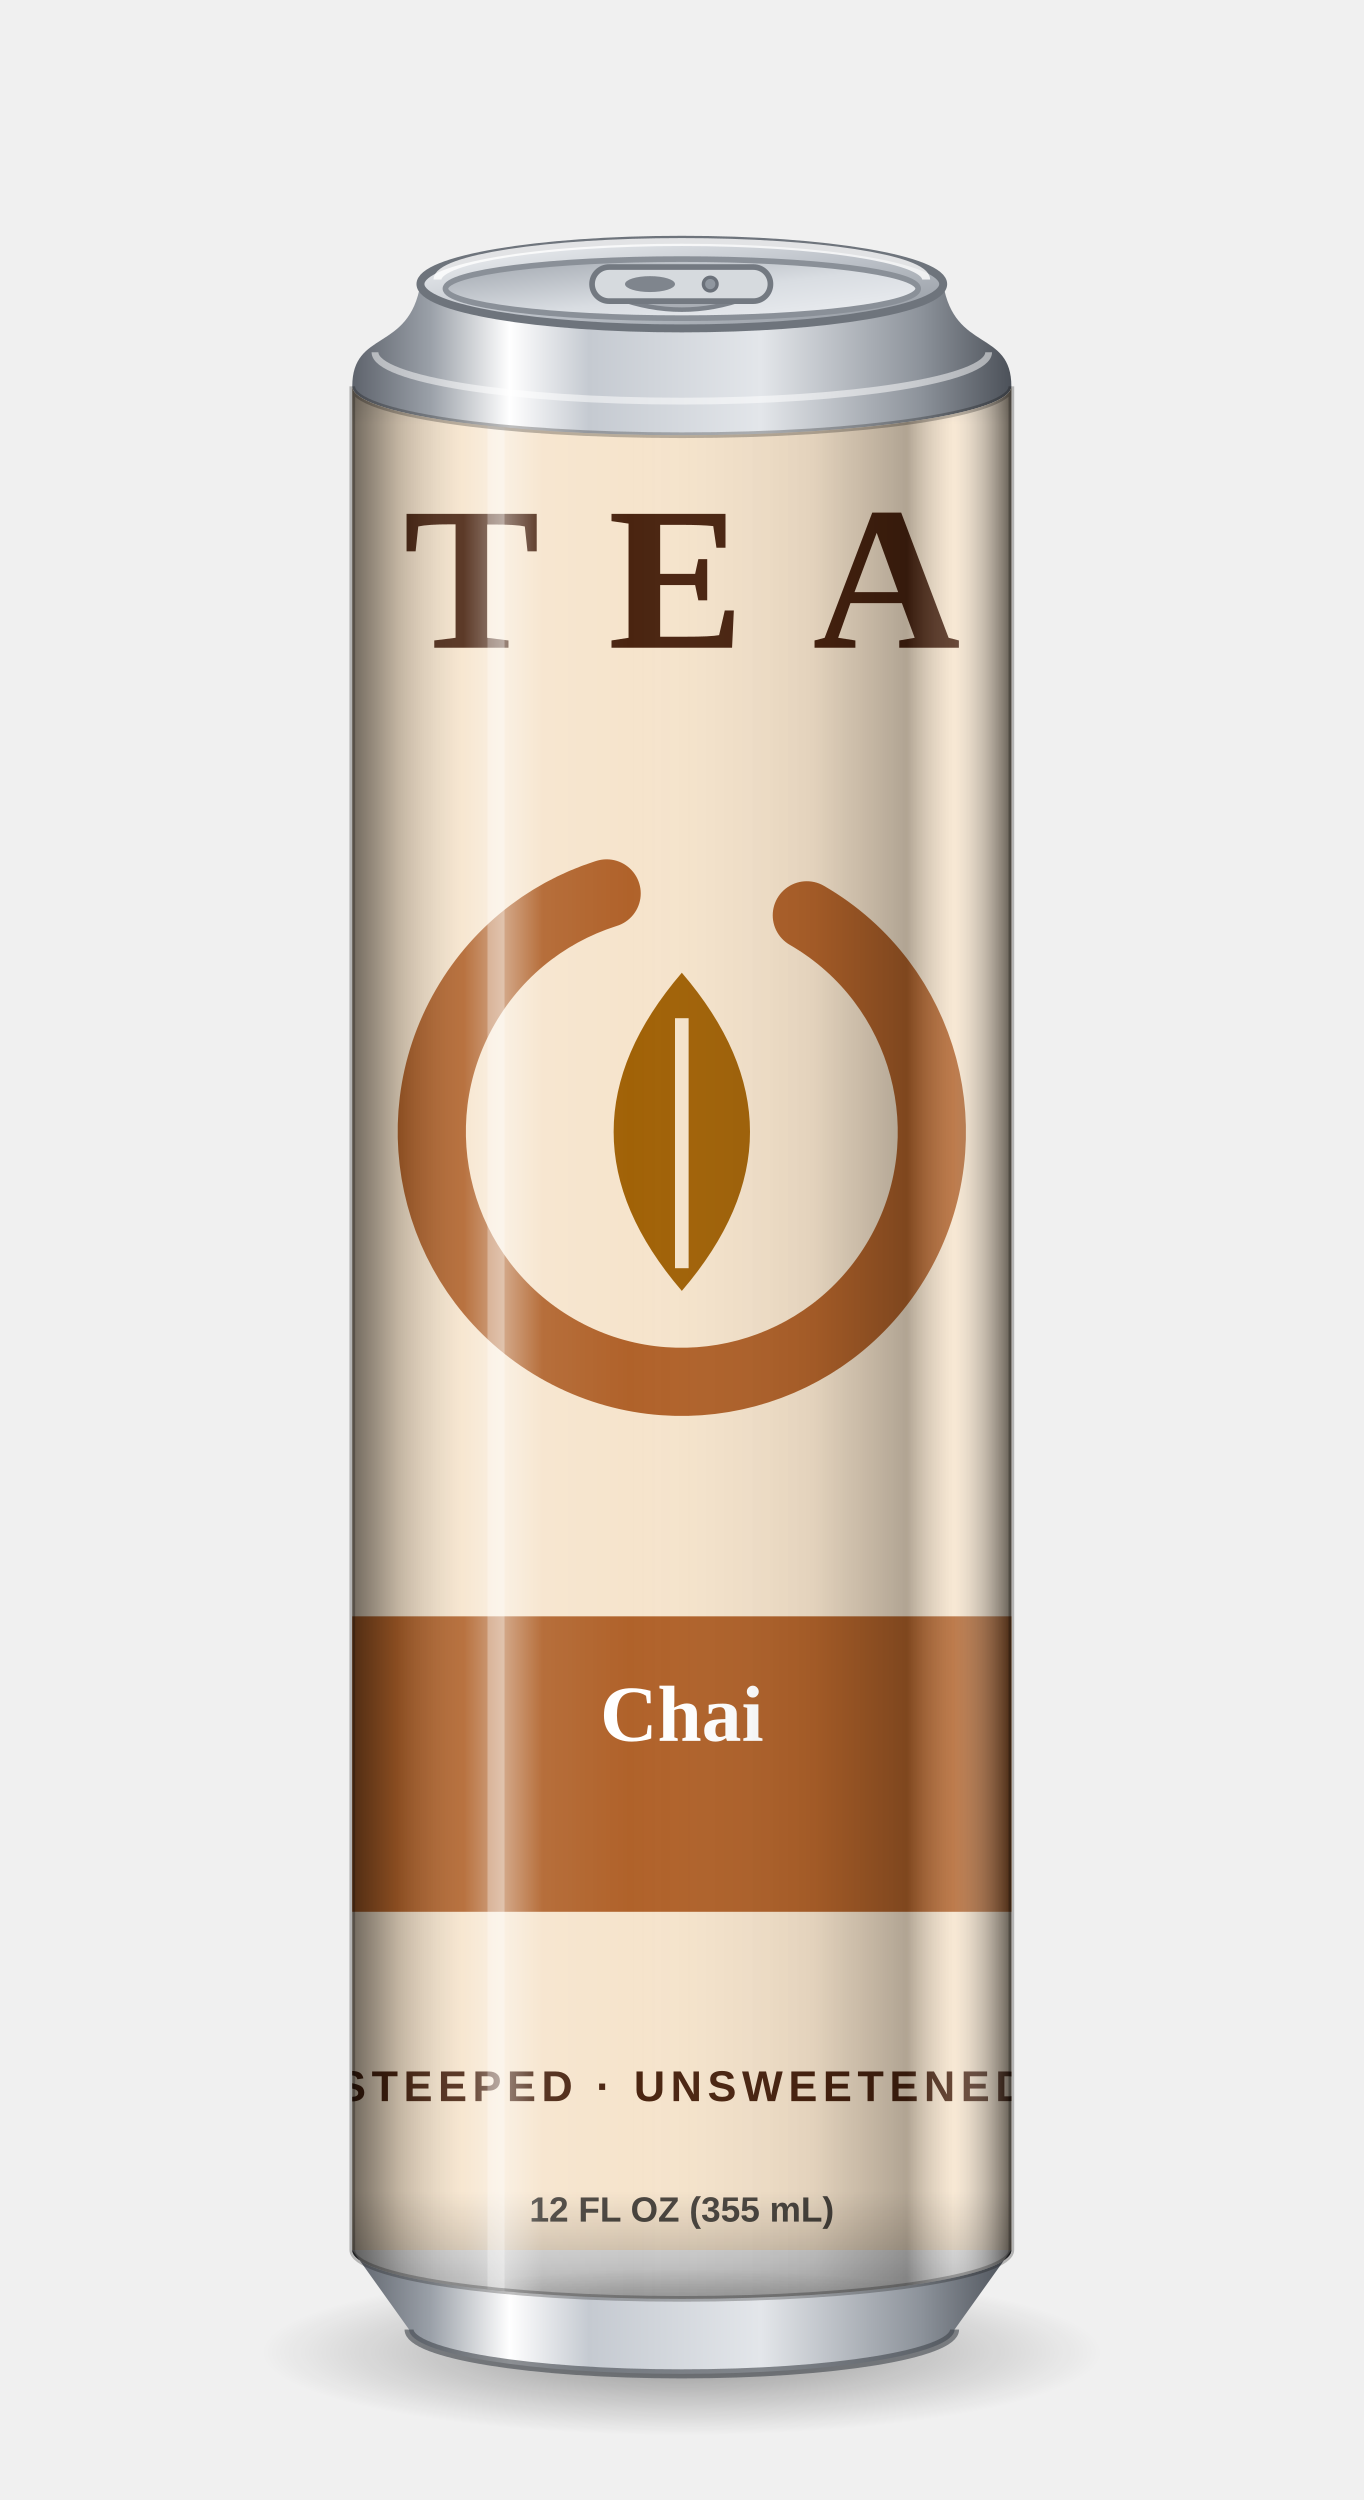
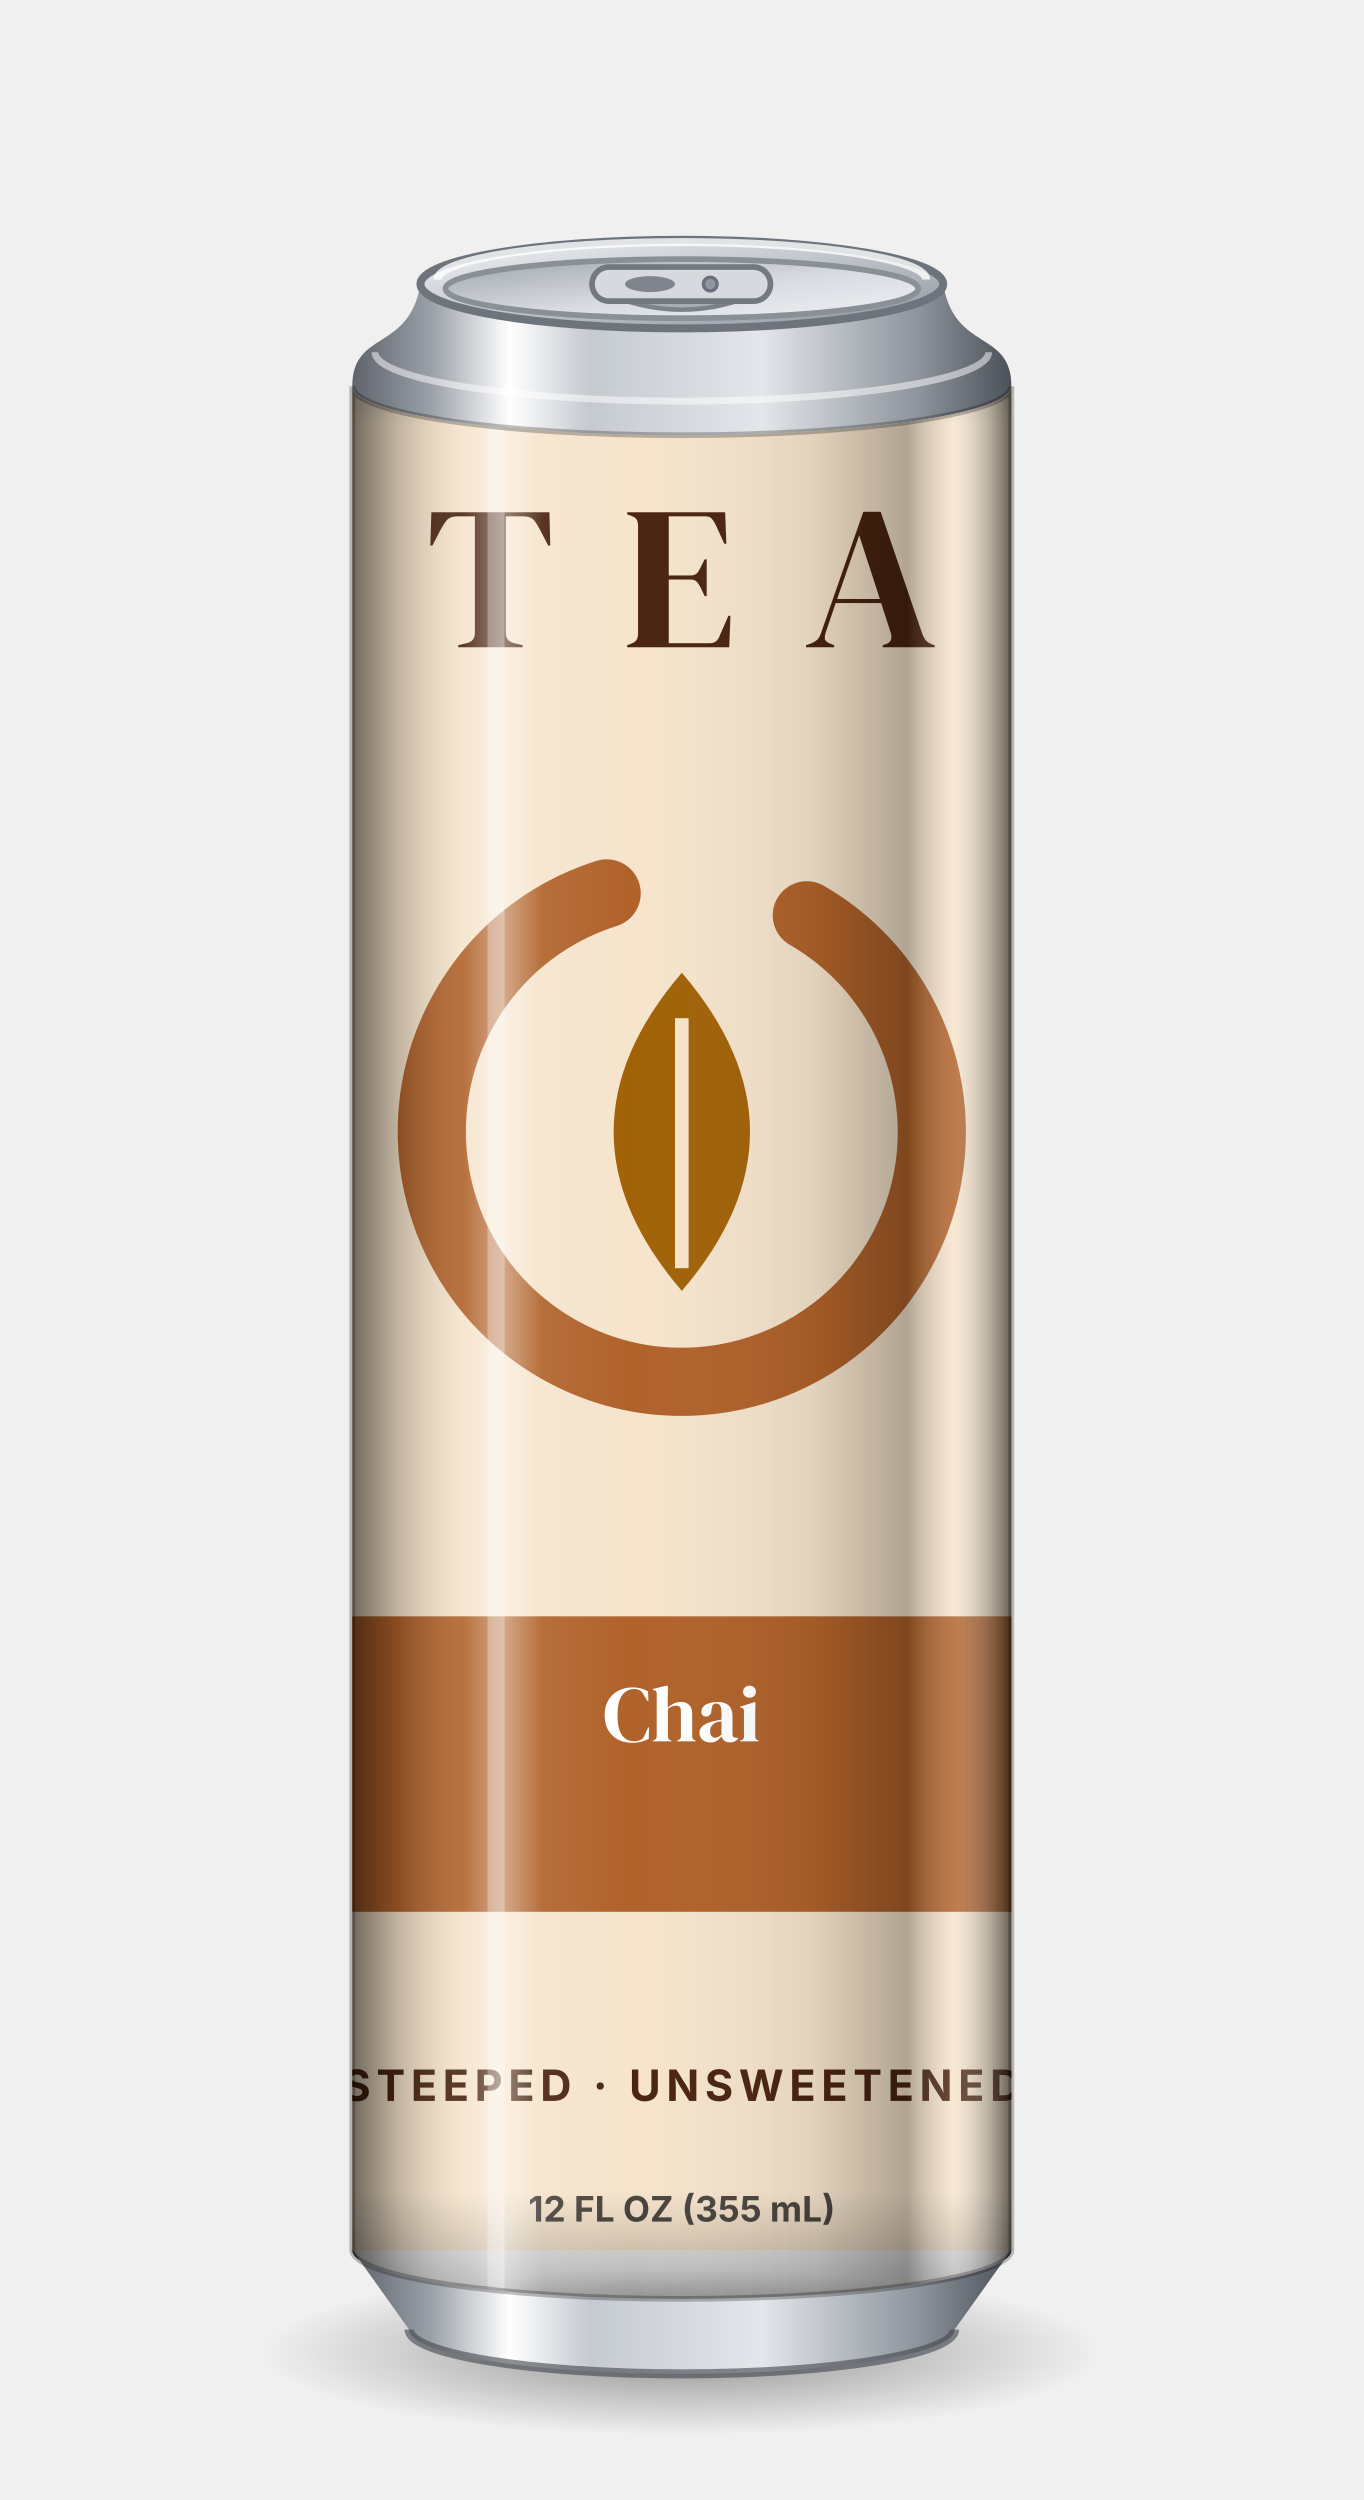
<svg xmlns="http://www.w3.org/2000/svg" viewBox="0 0 120 220" width="120" height="220" role="img" aria-label="Tea Chai can, Second Wind art">
  <defs>
    <linearGradient id="shade-tea-chai" x1="0" x2="1">
      <stop offset="0" stop-color="#000" stop-opacity="0.55" />
      <stop offset="0.07" stop-color="#000" stop-opacity="0.22" />
      <stop offset="0.17" stop-color="#fff" stop-opacity="0.10" />
      <stop offset="0.23" stop-color="#fff" stop-opacity="0.45" />
      <stop offset="0.29" stop-color="#fff" stop-opacity="0.08" />
      <stop offset="0.42" stop-color="#fff" stop-opacity="0" />
      <stop offset="0.70" stop-color="#000" stop-opacity="0.08" />
      <stop offset="0.84" stop-color="#000" stop-opacity="0.28" />
      <stop offset="0.91" stop-color="#fff" stop-opacity="0.16" />
      <stop offset="1" stop-color="#000" stop-opacity="0.62" />
    </linearGradient>
    <linearGradient id="vshade-tea-chai" x1="0" y1="0" x2="0" y2="1">
      <stop offset="0" stop-color="#000" stop-opacity="0.28" />
      <stop offset="0.05" stop-color="#000" stop-opacity="0" />
      <stop offset="0.94" stop-color="#000" stop-opacity="0" />
      <stop offset="1" stop-color="#000" stop-opacity="0.32" />
    </linearGradient>
    <linearGradient id="metal-tea-chai" x1="0" x2="1">
      <stop offset="0" stop-color="#5d626b" />
      <stop offset="0.12" stop-color="#9aa0a8" />
      <stop offset="0.24" stop-color="#ffffff" />
      <stop offset="0.36" stop-color="#c5cad1" />
      <stop offset="0.62" stop-color="#e3e6ea" />
      <stop offset="0.86" stop-color="#8d939b" />
      <stop offset="1" stop-color="#4b5058" />
    </linearGradient>
    <linearGradient id="lid-tea-chai" x1="0" y1="0" x2="1" y2="1">
      <stop offset="0" stop-color="#f4f6f8" />
      <stop offset="0.5" stop-color="#bfc4cb" />
      <stop offset="1" stop-color="#8e949c" />
    </linearGradient>
    <linearGradient id="well-tea-chai" x1="0" y1="0" x2="1" y2="1">
      <stop offset="0" stop-color="#9ea4ac" />
      <stop offset="0.55" stop-color="#d9dde2" />
      <stop offset="1" stop-color="#eef0f3" />
    </linearGradient>
    <radialGradient id="floor-tea-chai">
      <stop offset="0" stop-color="#000" stop-opacity="0.4" />
      <stop offset="1" stop-color="#000" stop-opacity="0" />
    </radialGradient>
    <clipPath id="body-tea-chai">
      <path d="M31 34 A29.0 4.3 0 0 0 89 34 L89 198 A29.0 4.3 0 0 1 31 198 Z" />
    </clipPath>
  </defs>
  <ellipse cx="60.0" cy="207" rx="37.0" ry="7.3" fill="url(#floor-tea-chai)" />
  <path d="M31 198 A29.0 4.3 0 0 0 89 198 L84 205 A24.0 3.9 0 0 1 36 205 Z" fill="url(#metal-tea-chai)" />
  <path d="M36 205 A24.0 3.9 0 0 0 84 205" stroke="#3f444b" stroke-width="0.8" fill="none" opacity="0.6" />
  <path d="M31 34 C31 29,36 31,37 25 L83 25 C84 31,89 29,89 34 A29.0 4.3 0 0 1 31 34 Z" fill="url(#metal-tea-chai)" />
  <path d="M33 31 A27.0 4.3 0 0 0 87 31" stroke="#fff" stroke-width="0.6" fill="none" opacity="0.5" />
  <g clip-path="url(#body-tea-chai)">
    <rect x="31" y="34" width="58" height="164" fill="#f6e4cc" />
    <circle cx="60.0" cy="99.6" r="22" fill="none" stroke="#b0622a" stroke-width="6" stroke-dasharray="120 20" stroke-linecap="round" transform="rotate(-60 60.0 99.6)" />
    <path d="M60.0 85.6 q12 14 0 28 q-12 -14 0 -28 z" fill="#a16207" />
    <line x1="60.0" y1="89.6" x2="60.0" y2="111.6" stroke="#f6e4cc" stroke-width="1.2" />
-     <text x="60.0" y="57.0" font-family="Georgia,'Times New Roman',serif" font-size="18" font-weight="700" text-anchor="middle" fill="#4a2410" letter-spacing="6">TEA</text>
+     <path transform="translate(37.51 56.96) scale(1 1)" d="M2.81 0V-0.18L3.55 -0.36Q4.28 -0.52 4.28 -1.26V-11.52H2.75Q2.09 -11.52 1.8 -11.17Q1.51 -10.82 1.19 -10.21L0.54 -8.95H0.36L0.45 -11.88H10.84L10.91 -8.95H10.73L10.08 -10.21Q9.77 -10.82 9.49 -11.17Q9.2 -11.52 8.53 -11.52H7V-1.26Q7 -0.52 7.74 -0.36L8.48 -0.18V0ZM17.68 0V-0.18L18.1 -0.34Q18.4 -0.47 18.52 -0.67Q18.64 -0.88 18.64 -1.24V-10.64Q18.64 -11 18.54 -11.2Q18.44 -11.41 18.1 -11.54L17.68 -11.7V-11.88H26.3L26.41 -9.11H26.23L25.46 -10.8Q25.3 -11.12 25.12 -11.32Q24.94 -11.52 24.58 -11.52H21.34V-6.32H23.26Q23.62 -6.32 23.81 -6.51Q24 -6.7 24.14 -7.02L24.5 -7.74H24.68V-4.5H24.5L24.14 -5.26Q23.98 -5.58 23.8 -5.77Q23.62 -5.96 23.26 -5.96H21.34V-0.36H24.97Q25.33 -0.36 25.53 -0.55Q25.73 -0.74 25.85 -1.08L26.59 -2.77H26.77L26.66 0ZM33.42 0V-0.18L33.87 -0.34Q34.23 -0.49 34.43 -0.69Q34.63 -0.9 34.75 -1.28L38.46 -11.92H39.99L43.64 -1.21Q43.79 -0.81 43.97 -0.6Q44.15 -0.4 44.53 -0.25L44.74 -0.18V0H40.17V-0.18L40.44 -0.27Q40.82 -0.41 40.9 -0.67Q40.98 -0.94 40.87 -1.3L40.03 -3.89H36.03L35.17 -1.35Q35.04 -0.95 35.08 -0.72Q35.13 -0.49 35.51 -0.34L35.9 -0.18V0ZM36.16 -4.25H39.92L38.1 -9.85Z" fill="#4a2410" />
    <rect x="31" y="142.24" width="58" height="26" fill="#b0622a" />
-     <text x="60.0" y="153.2" font-family="Georgia,'Times New Roman',serif" font-size="7" font-weight="700" text-anchor="middle" fill="#fff">Chai</text>
-     <text x="60.0" y="184.9" font-family="'Helvetica Neue',Arial,Inter,sans-serif" font-size="3.8" font-weight="700" text-anchor="middle" fill="#4a2410" letter-spacing="0.5">STEEPED · UNSWEETENED</text>
-     <text x="60.0" y="195.5" font-family="'Helvetica Neue',Arial,Inter,sans-serif" font-size="3.1" font-weight="700" text-anchor="middle" fill="#111111" opacity="0.75">12 FL OZ (355 mL)</text>
+     <path transform="translate(53.07 153.24) scale(1 1)" d="M2.56 0.13Q1.88 0.13 1.33 -0.15Q0.78 -0.43 0.46 -0.97Q0.14 -1.52 0.14 -2.31Q0.14 -2.91 0.34 -3.37Q0.53 -3.82 0.87 -4.13Q1.21 -4.44 1.66 -4.59Q2.1 -4.75 2.6 -4.75Q3 -4.75 3.33 -4.66Q3.67 -4.56 3.96 -4.4L3.99 -3.54H3.92L3.57 -4.1Q3.5 -4.24 3.42 -4.34Q3.33 -4.45 3.21 -4.51Q3.1 -4.56 3 -4.58Q2.9 -4.61 2.74 -4.61Q2.34 -4.61 2.01 -4.39Q1.67 -4.17 1.47 -3.67Q1.27 -3.17 1.27 -2.3Q1.27 -1.44 1.46 -0.94Q1.65 -0.44 1.98 -0.23Q2.3 -0.01 2.71 -0.01Q2.93 -0.01 3.07 -0.05Q3.2 -0.08 3.33 -0.14Q3.46 -0.2 3.54 -0.3Q3.6 -0.41 3.66 -0.54L3.97 -1.23H4.04L4.02 -0.22Q3.72 -0.07 3.36 0.03Q3 0.13 2.56 0.13ZM4.38 0V-0.07L4.47 -0.1Q4.72 -0.18 4.72 -0.45V-4.19Q4.72 -4.33 4.67 -4.4Q4.62 -4.47 4.48 -4.51L4.38 -4.54V-4.61L5.61 -4.91L5.72 -4.84L5.69 -3.86V-2.98Q5.94 -3.19 6.22 -3.33Q6.5 -3.47 6.85 -3.47Q7.3 -3.47 7.57 -3.21Q7.84 -2.95 7.84 -2.42V-0.44Q7.84 -0.3 7.9 -0.22Q7.95 -0.13 8.09 -0.09L8.15 -0.07V0H6.51V-0.07L6.59 -0.09Q6.85 -0.18 6.85 -0.45V-2.65Q6.85 -2.93 6.75 -3.03Q6.66 -3.14 6.42 -3.14Q6.27 -3.14 6.08 -3.08Q5.9 -3.02 5.71 -2.87V-0.43Q5.71 -0.16 5.96 -0.08L6.02 -0.07V0ZM9.44 0.1Q9.04 0.1 8.76 -0.13Q8.48 -0.36 8.48 -0.79Q8.48 -1.12 8.82 -1.4Q9.16 -1.67 9.88 -1.81Q9.99 -1.83 10.13 -1.86Q10.27 -1.88 10.42 -1.91V-2.46Q10.42 -2.94 10.31 -3.13Q10.19 -3.33 9.95 -3.33Q9.78 -3.33 9.68 -3.22Q9.58 -3.11 9.55 -2.84L9.54 -2.77Q9.53 -2.46 9.39 -2.32Q9.26 -2.18 9.07 -2.18Q8.88 -2.18 8.76 -2.3Q8.65 -2.41 8.65 -2.6Q8.65 -2.88 8.84 -3.08Q9.04 -3.28 9.37 -3.37Q9.7 -3.47 10.09 -3.47Q10.71 -3.47 11.05 -3.17Q11.39 -2.86 11.39 -2.18V-0.63Q11.39 -0.32 11.68 -0.32H11.84L11.9 -0.26Q11.77 -0.09 11.61 0Q11.45 0.09 11.17 0.09Q10.86 0.09 10.68 -0.05Q10.5 -0.2 10.44 -0.43Q10.23 -0.21 10.01 -0.05Q9.79 0.1 9.44 0.1ZM9.87 -0.32Q10.01 -0.32 10.13 -0.39Q10.26 -0.46 10.42 -0.59V-1.77Q10.35 -1.76 10.28 -1.74Q10.21 -1.73 10.12 -1.72Q9.8 -1.63 9.61 -1.43Q9.42 -1.23 9.42 -0.9Q9.42 -0.61 9.55 -0.47Q9.68 -0.32 9.87 -0.32ZM12.89 -3.84Q12.65 -3.84 12.48 -3.99Q12.32 -4.14 12.32 -4.37Q12.32 -4.61 12.48 -4.75Q12.65 -4.9 12.89 -4.9Q13.12 -4.9 13.29 -4.75Q13.45 -4.61 13.45 -4.37Q13.45 -4.14 13.29 -3.99Q13.12 -3.84 12.89 -3.84ZM12.06 0V-0.07L12.16 -0.1Q12.3 -0.14 12.35 -0.22Q12.4 -0.31 12.4 -0.45V-2.64Q12.4 -2.79 12.35 -2.86Q12.3 -2.93 12.16 -2.96L12.06 -2.98V-3.05L13.34 -3.46L13.41 -3.4L13.39 -2.4V-0.44Q13.39 -0.3 13.44 -0.22Q13.5 -0.13 13.63 -0.09L13.7 -0.07V0Z" fill="#fff" />
+     <path transform="translate(30.13 184.88) scale(1 1)" d="M1.26 0.04Q0.93 0.04 0.69 -0.06Q0.44 -0.16 0.3 -0.36Q0.17 -0.56 0.16 -0.86H0.71Q0.72 -0.72 0.79 -0.62Q0.86 -0.53 0.99 -0.48Q1.11 -0.44 1.26 -0.44Q1.41 -0.44 1.52 -0.48Q1.63 -0.53 1.7 -0.6Q1.76 -0.68 1.76 -0.79Q1.76 -0.89 1.7 -0.95Q1.65 -1.01 1.54 -1.06Q1.44 -1.11 1.28 -1.14L0.98 -1.22Q0.63 -1.3 0.43 -1.49Q0.23 -1.67 0.23 -1.97Q0.23 -2.22 0.37 -2.41Q0.5 -2.59 0.74 -2.7Q0.97 -2.8 1.27 -2.8Q1.58 -2.8 1.81 -2.7Q2.03 -2.59 2.16 -2.41Q2.29 -2.22 2.29 -1.98H1.75Q1.73 -2.14 1.6 -2.23Q1.48 -2.32 1.27 -2.32Q1.12 -2.32 1.02 -2.28Q0.92 -2.24 0.87 -2.17Q0.81 -2.1 0.81 -2.01Q0.81 -1.9 0.87 -1.84Q0.94 -1.77 1.04 -1.73Q1.14 -1.68 1.25 -1.66L1.5 -1.6Q1.68 -1.56 1.83 -1.49Q1.98 -1.42 2.09 -1.33Q2.21 -1.23 2.27 -1.09Q2.33 -0.96 2.33 -0.79Q2.33 -0.54 2.2 -0.35Q2.08 -0.16 1.84 -0.06Q1.6 0.04 1.26 0.04ZM3.13 -2.3V-2.76H5.39V-2.3H4.54V0H3.97V-2.3ZM6.28 0V-2.76H8.12V-2.3H6.84V-1.63H8.03V-1.17H6.84V-0.47H8.13V0ZM9.08 0V-2.76H10.93V-2.3H9.65V-1.63H10.84V-1.17H9.65V-0.47H10.94V0ZM11.89 0V-2.76H12.97Q13.28 -2.76 13.51 -2.64Q13.73 -2.53 13.84 -2.31Q13.96 -2.1 13.96 -1.83Q13.96 -1.56 13.84 -1.35Q13.72 -1.14 13.5 -1.02Q13.28 -0.9 12.96 -0.9H12.26V-1.36H12.87Q13.04 -1.36 13.15 -1.42Q13.26 -1.48 13.32 -1.59Q13.37 -1.69 13.37 -1.83Q13.37 -1.97 13.32 -2.08Q13.26 -2.18 13.15 -2.24Q13.04 -2.3 12.86 -2.3H12.46V0ZM14.85 0V-2.76H16.7V-2.3H15.42V-1.63H16.61V-1.17H15.42V-0.47H16.71V0ZM18.63 0H17.92V-0.49H18.61Q18.87 -0.49 19.05 -0.58Q19.24 -0.68 19.33 -0.88Q19.42 -1.07 19.42 -1.38Q19.42 -1.69 19.33 -1.89Q19.23 -2.09 19.05 -2.18Q18.88 -2.28 18.61 -2.28H17.9V-2.76H18.64Q19.06 -2.76 19.36 -2.6Q19.66 -2.43 19.82 -2.12Q19.98 -1.81 19.98 -1.38Q19.98 -0.95 19.82 -0.64Q19.66 -0.33 19.36 -0.17Q19.06 0 18.63 0ZM18.23 -2.76V0H17.66V-2.76ZM22.69 -0.99Q22.55 -0.99 22.46 -1.08Q22.37 -1.18 22.37 -1.31Q22.37 -1.45 22.46 -1.54Q22.55 -1.63 22.69 -1.63Q22.83 -1.63 22.92 -1.54Q23.01 -1.45 23.01 -1.31Q23.01 -1.18 22.92 -1.08Q22.83 -0.99 22.69 -0.99ZM26.61 0.04Q26.27 0.04 26.02 -0.09Q25.76 -0.22 25.62 -0.44Q25.48 -0.67 25.48 -0.97V-2.76H26.04V-1.02Q26.04 -0.86 26.11 -0.73Q26.18 -0.6 26.31 -0.53Q26.44 -0.46 26.61 -0.46Q26.79 -0.46 26.92 -0.53Q27.05 -0.6 27.12 -0.73Q27.19 -0.86 27.19 -1.02V-2.76H27.76V-0.97Q27.76 -0.67 27.61 -0.44Q27.47 -0.22 27.21 -0.09Q26.96 0.04 26.61 0.04ZM28.76 0V-2.76H29.39L30.26 -1.37Q30.33 -1.26 30.4 -1.13Q30.47 -1.01 30.54 -0.85Q30.61 -0.7 30.68 -0.5H30.62Q30.61 -0.66 30.6 -0.83Q30.59 -1.01 30.58 -1.17Q30.57 -1.33 30.57 -1.44V-2.76H31.15V0H30.52L29.72 -1.27Q29.64 -1.41 29.56 -1.55Q29.49 -1.68 29.41 -1.84Q29.33 -2.01 29.22 -2.23H29.29Q29.3 -2.03 29.31 -1.85Q29.32 -1.66 29.33 -1.51Q29.34 -1.37 29.34 -1.27V0ZM33.17 0.04Q32.83 0.04 32.59 -0.06Q32.34 -0.16 32.2 -0.36Q32.07 -0.56 32.06 -0.86H32.61Q32.62 -0.72 32.69 -0.62Q32.77 -0.53 32.89 -0.48Q33.01 -0.44 33.16 -0.44Q33.31 -0.44 33.42 -0.48Q33.54 -0.53 33.6 -0.6Q33.66 -0.68 33.66 -0.79Q33.66 -0.89 33.61 -0.95Q33.55 -1.01 33.44 -1.06Q33.34 -1.11 33.19 -1.14L32.88 -1.22Q32.53 -1.3 32.33 -1.49Q32.13 -1.67 32.13 -1.97Q32.13 -2.22 32.27 -2.41Q32.4 -2.59 32.64 -2.7Q32.87 -2.8 33.17 -2.8Q33.48 -2.8 33.71 -2.7Q33.94 -2.59 34.06 -2.41Q34.19 -2.22 34.2 -1.98H33.65Q33.63 -2.14 33.51 -2.23Q33.38 -2.32 33.17 -2.32Q33.02 -2.32 32.92 -2.28Q32.82 -2.24 32.77 -2.17Q32.72 -2.1 32.72 -2.01Q32.72 -1.9 32.78 -1.84Q32.84 -1.77 32.94 -1.73Q33.04 -1.68 33.16 -1.66L33.41 -1.6Q33.58 -1.56 33.73 -1.49Q33.88 -1.42 34 -1.33Q34.11 -1.23 34.17 -1.09Q34.23 -0.96 34.23 -0.79Q34.23 -0.54 34.11 -0.35Q33.98 -0.16 33.74 -0.06Q33.5 0.04 33.17 0.04ZM35.72 0 34.98 -2.76H35.6L35.92 -1.4Q35.96 -1.23 35.99 -1.04Q36.02 -0.85 36.06 -0.65Q36.09 -0.45 36.12 -0.27H36.02Q36.05 -0.45 36.08 -0.65Q36.12 -0.85 36.15 -1.04Q36.19 -1.23 36.23 -1.4L36.57 -2.76H37.16L37.49 -1.4Q37.53 -1.23 37.57 -1.04Q37.61 -0.85 37.64 -0.65Q37.67 -0.45 37.71 -0.27H37.6Q37.63 -0.45 37.67 -0.65Q37.7 -0.85 37.73 -1.04Q37.76 -1.23 37.8 -1.4L38.12 -2.76H38.74L38 0H37.35L36.99 -1.41Q36.93 -1.65 36.88 -1.92Q36.84 -2.2 36.79 -2.49H36.93Q36.87 -2.21 36.84 -1.94Q36.8 -1.66 36.74 -1.41L36.37 0ZM39.58 0V-2.76H41.43V-2.3H40.15V-1.63H41.34V-1.17H40.15V-0.47H41.44V0ZM42.39 0V-2.76H44.24V-2.3H42.96V-1.63H44.15V-1.17H42.96V-0.47H44.25V0ZM45.09 -2.3V-2.76H47.35V-2.3H46.5V0H45.94V-2.3ZM48.24 0V-2.76H50.09V-2.3H48.8V-1.63H49.99V-1.17H48.8V-0.47H50.09V0ZM51.04 0V-2.76H51.68L52.55 -1.37Q52.62 -1.26 52.69 -1.13Q52.75 -1.01 52.83 -0.85Q52.9 -0.7 52.97 -0.5H52.91Q52.9 -0.66 52.89 -0.83Q52.88 -1.01 52.87 -1.17Q52.86 -1.33 52.86 -1.44V-2.76H53.44V0H52.81L52.01 -1.27Q51.93 -1.41 51.85 -1.55Q51.78 -1.68 51.7 -1.84Q51.62 -2.01 51.51 -2.23H51.58Q51.59 -2.03 51.6 -1.85Q51.61 -1.66 51.62 -1.51Q51.62 -1.37 51.62 -1.27V0ZM54.44 0V-2.76H56.29V-2.3H55.01V-1.63H56.19V-1.17H55.01V-0.47H56.29V0ZM58.22 0H57.51V-0.49H58.19Q58.46 -0.49 58.64 -0.58Q58.82 -0.68 58.91 -0.88Q59 -1.07 59 -1.38Q59 -1.69 58.91 -1.89Q58.82 -2.09 58.64 -2.18Q58.46 -2.28 58.2 -2.28H57.49V-2.76H58.23Q58.65 -2.76 58.95 -2.6Q59.25 -2.43 59.41 -2.12Q59.57 -1.81 59.57 -1.38Q59.57 -0.95 59.41 -0.64Q59.25 -0.33 58.94 -0.17Q58.64 0 58.22 0ZM57.82 -2.76V0H57.25V-2.76Z" fill="#4a2410" />
+     <text x="60.0" y="195.5" font-family="inter" font-size="3.1" font-weight="700" text-anchor="middle" fill="#111111" opacity="0.75">12 FL OZ (355 mL)</text>
    <rect x="31" y="29.7" width="58" height="172.6" fill="url(#vshade-tea-chai)" />
    <rect x="31" y="29.7" width="58" height="172.6" fill="url(#shade-tea-chai)" />
    <rect x="42.9" y="29.7" width="1.5" height="172.6" fill="#fff" opacity="0.3" />
  </g>
  <path d="M31 34 A29.0 4.3 0 0 0 89 34 L89 198 A29.0 4.3 0 0 1 31 198 Z" fill="none" stroke="#000" stroke-opacity="0.25" stroke-width="0.5" />
  <ellipse cx="60.0" cy="25" rx="23.0" ry="3.9" fill="url(#lid-tea-chai)" stroke="#6e747c" stroke-width="0.7" />
  <ellipse cx="60.0" cy="25.4" rx="20.8" ry="2.6" fill="url(#well-tea-chai)" stroke="#8a9098" stroke-width="0.5" />
  <path d="M54.3 26.2 q5.7 2.1 11.4 0 l-1.5 -1.4 h-8.4 z" fill="#a9aeb5" stroke="#7c828a" stroke-width="0.4" />
  <path d="M53.6 23.5 h12.7 a1.5 1.5 0 0 1 0 3.0 h-12.7 a1.5 1.5 0 0 1 0 -3.0 z" fill="#d6dade" stroke="#737981" stroke-width="0.5" />
  <ellipse cx="57.2" cy="25" rx="2.2" ry="0.7" fill="#7f858d" />
  <circle cx="62.5" cy="25" r="0.6" fill="#9097a0" stroke="#6b717a" stroke-width="0.3" />
  <path d="M38.5 24.6 A21.5 3.3 0 0 1 81.5 24.6" stroke="#fff" stroke-width="0.7" fill="none" opacity="0.8" />
</svg>
